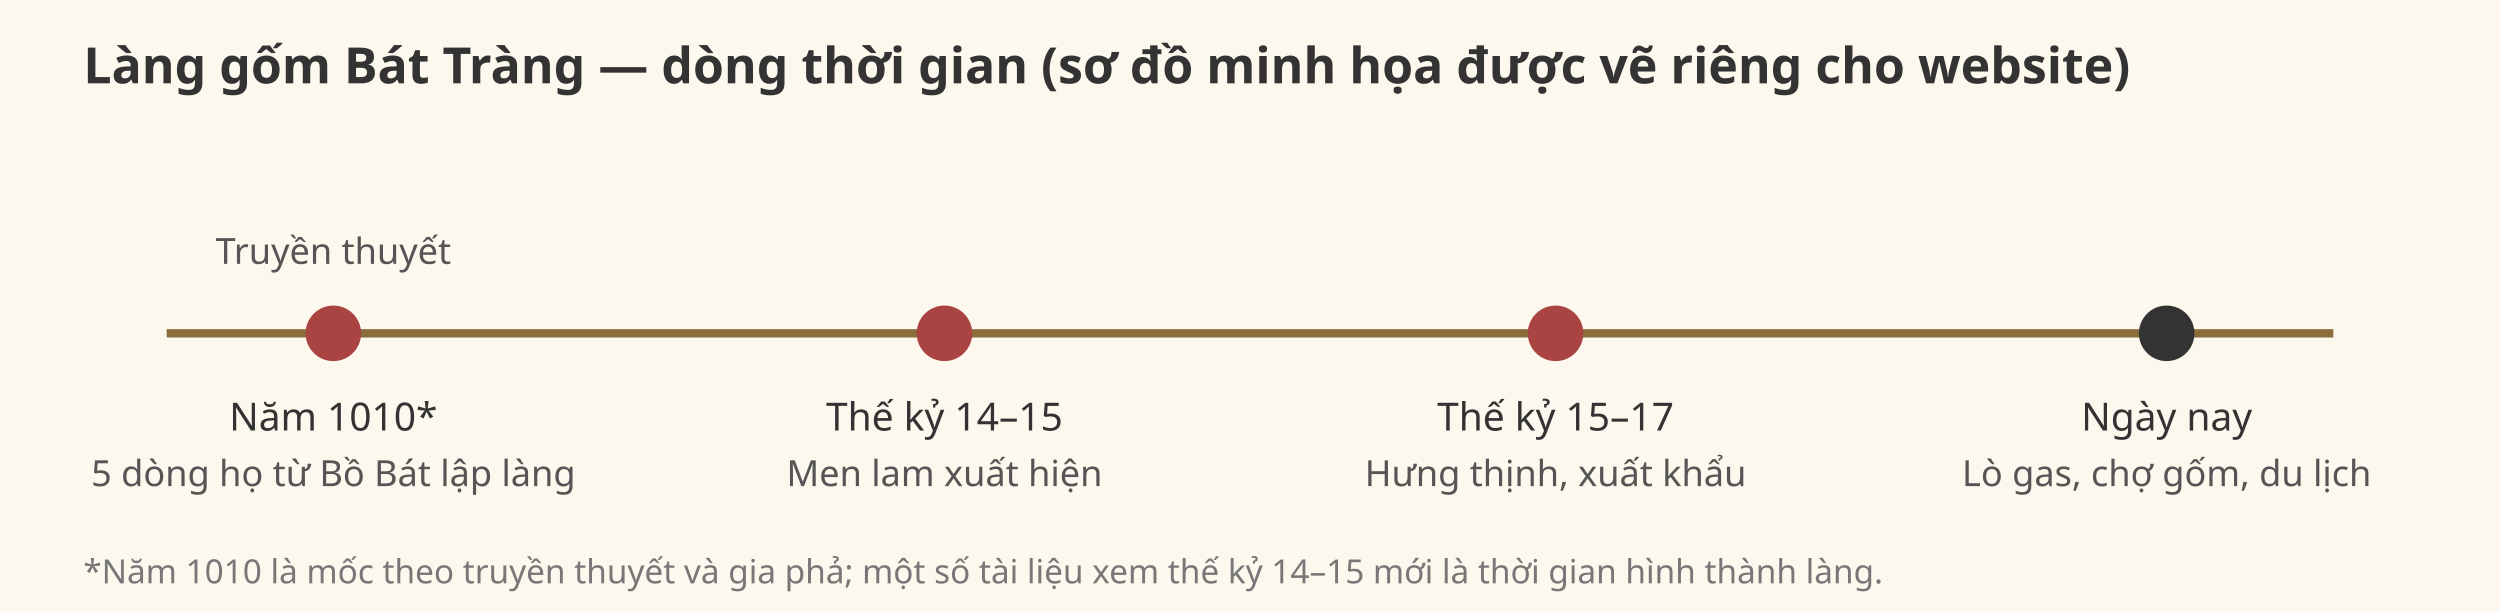
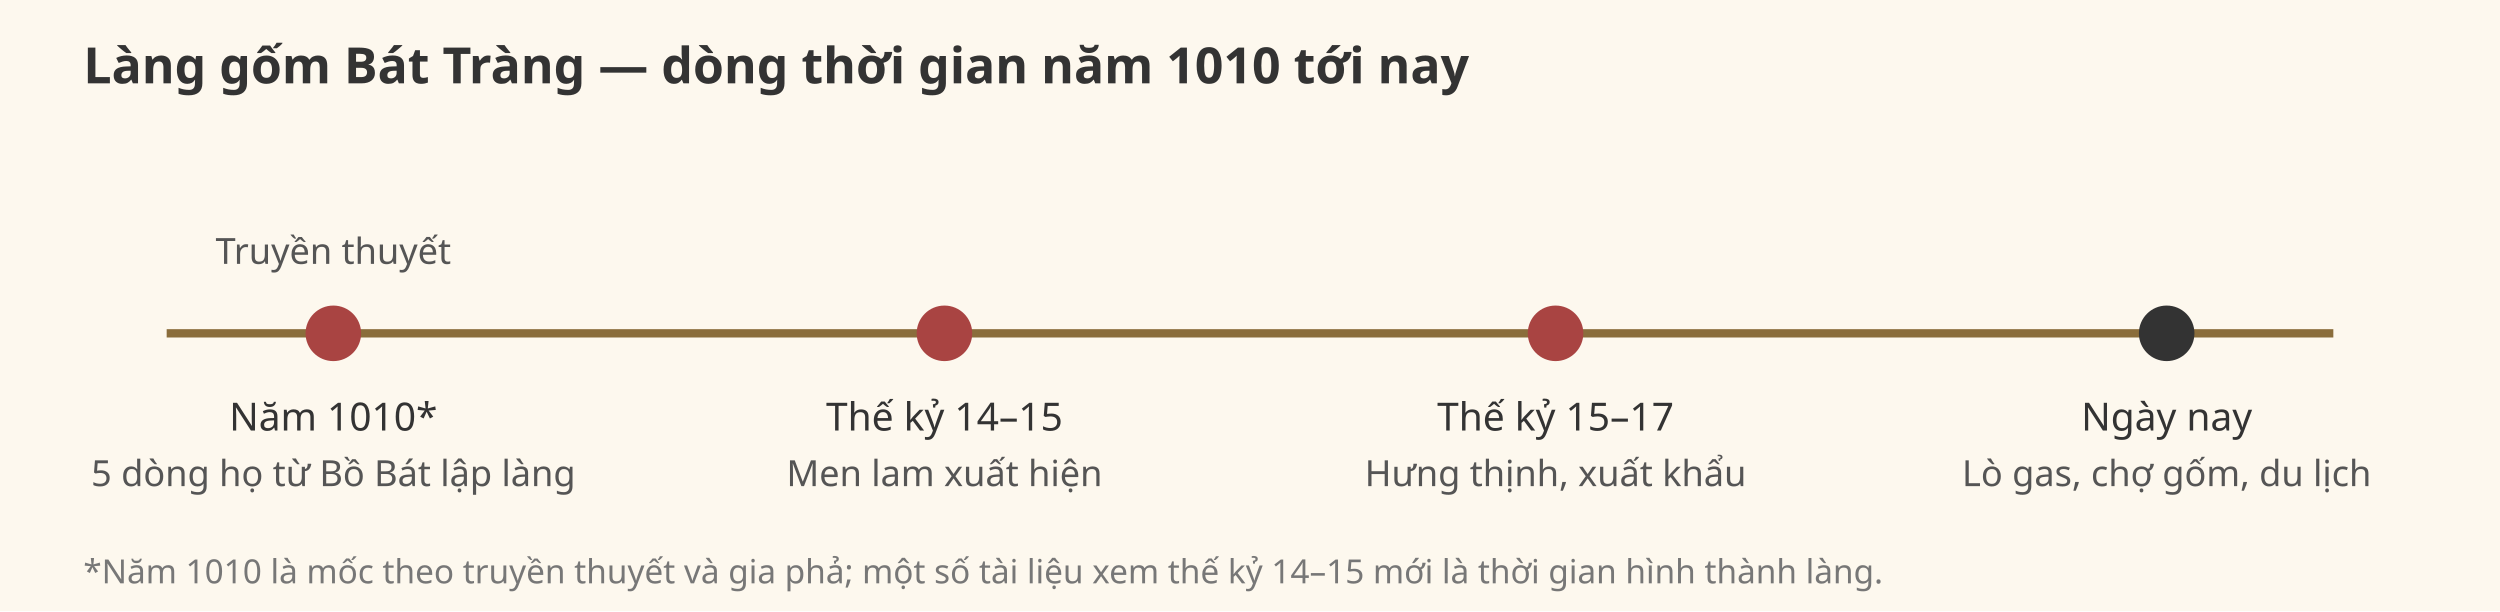
<svg xmlns="http://www.w3.org/2000/svg" width="900" height="220" viewBox="0 0 900 220" role="img" aria-label="Sơ đồ dòng thời gian làng gốm Bát Tràng từ năm 1010 tới nay">
  <rect width="900" height="220" fill="#fdf8ee" />
-   <text x="30" y="30" font-family="sans-serif" font-size="18" font-weight="bold" fill="#333">Làng gốm Bát Tràng — dòng thời gian (sơ đồ minh họa được vẽ riêng cho website)</text>
+   <text x="30" y="30" font-family="sans-serif" font-size="18" font-weight="bold" fill="#333">Làng gốm Bát Tràng — dòng thời gian năm 1010 tới nay</text>
  <line x1="60" y1="120" x2="840" y2="120" stroke="#8a6d3b" stroke-width="3" />
  <circle cx="120" cy="120" r="10" fill="#a94442" />
  <text x="120" y="155" text-anchor="middle" font-family="sans-serif" font-size="14" fill="#333">Năm 1010*</text>
  <text x="120" y="175" text-anchor="middle" font-family="sans-serif" font-size="13" fill="#555">5 dòng họ từ Bồ Bát lập làng</text>
  <text x="120" y="95" text-anchor="middle" font-family="sans-serif" font-size="13" fill="#555">Truyền thuyết</text>
  <circle cx="340" cy="120" r="10" fill="#a94442" />
  <text x="340" y="155" text-anchor="middle" font-family="sans-serif" font-size="14" fill="#333">Thế kỷ 14–15</text>
  <text x="340" y="175" text-anchor="middle" font-family="sans-serif" font-size="13" fill="#555">Men lam xuất hiện</text>
  <circle cx="560" cy="120" r="10" fill="#a94442" />
  <text x="560" y="155" text-anchor="middle" font-family="sans-serif" font-size="14" fill="#333">Thế kỷ 15–17</text>
  <text x="560" y="175" text-anchor="middle" font-family="sans-serif" font-size="13" fill="#555">Hưng thịnh, xuất khẩu</text>
  <circle cx="780" cy="120" r="10" fill="#333" />
  <text x="780" y="155" text-anchor="middle" font-family="sans-serif" font-size="14" fill="#333">Ngày nay</text>
  <text x="780" y="175" text-anchor="middle" font-family="sans-serif" font-size="13" fill="#555">Lò gas, chợ gốm, du lịch</text>
  <text x="30" y="210" font-family="sans-serif" font-size="12" fill="#777">*Năm 1010 là mốc theo truyền thuyết và gia phả; một số tài liệu xem thế kỷ 14–15 mới là thời gian hình thành làng.</text>
</svg>
